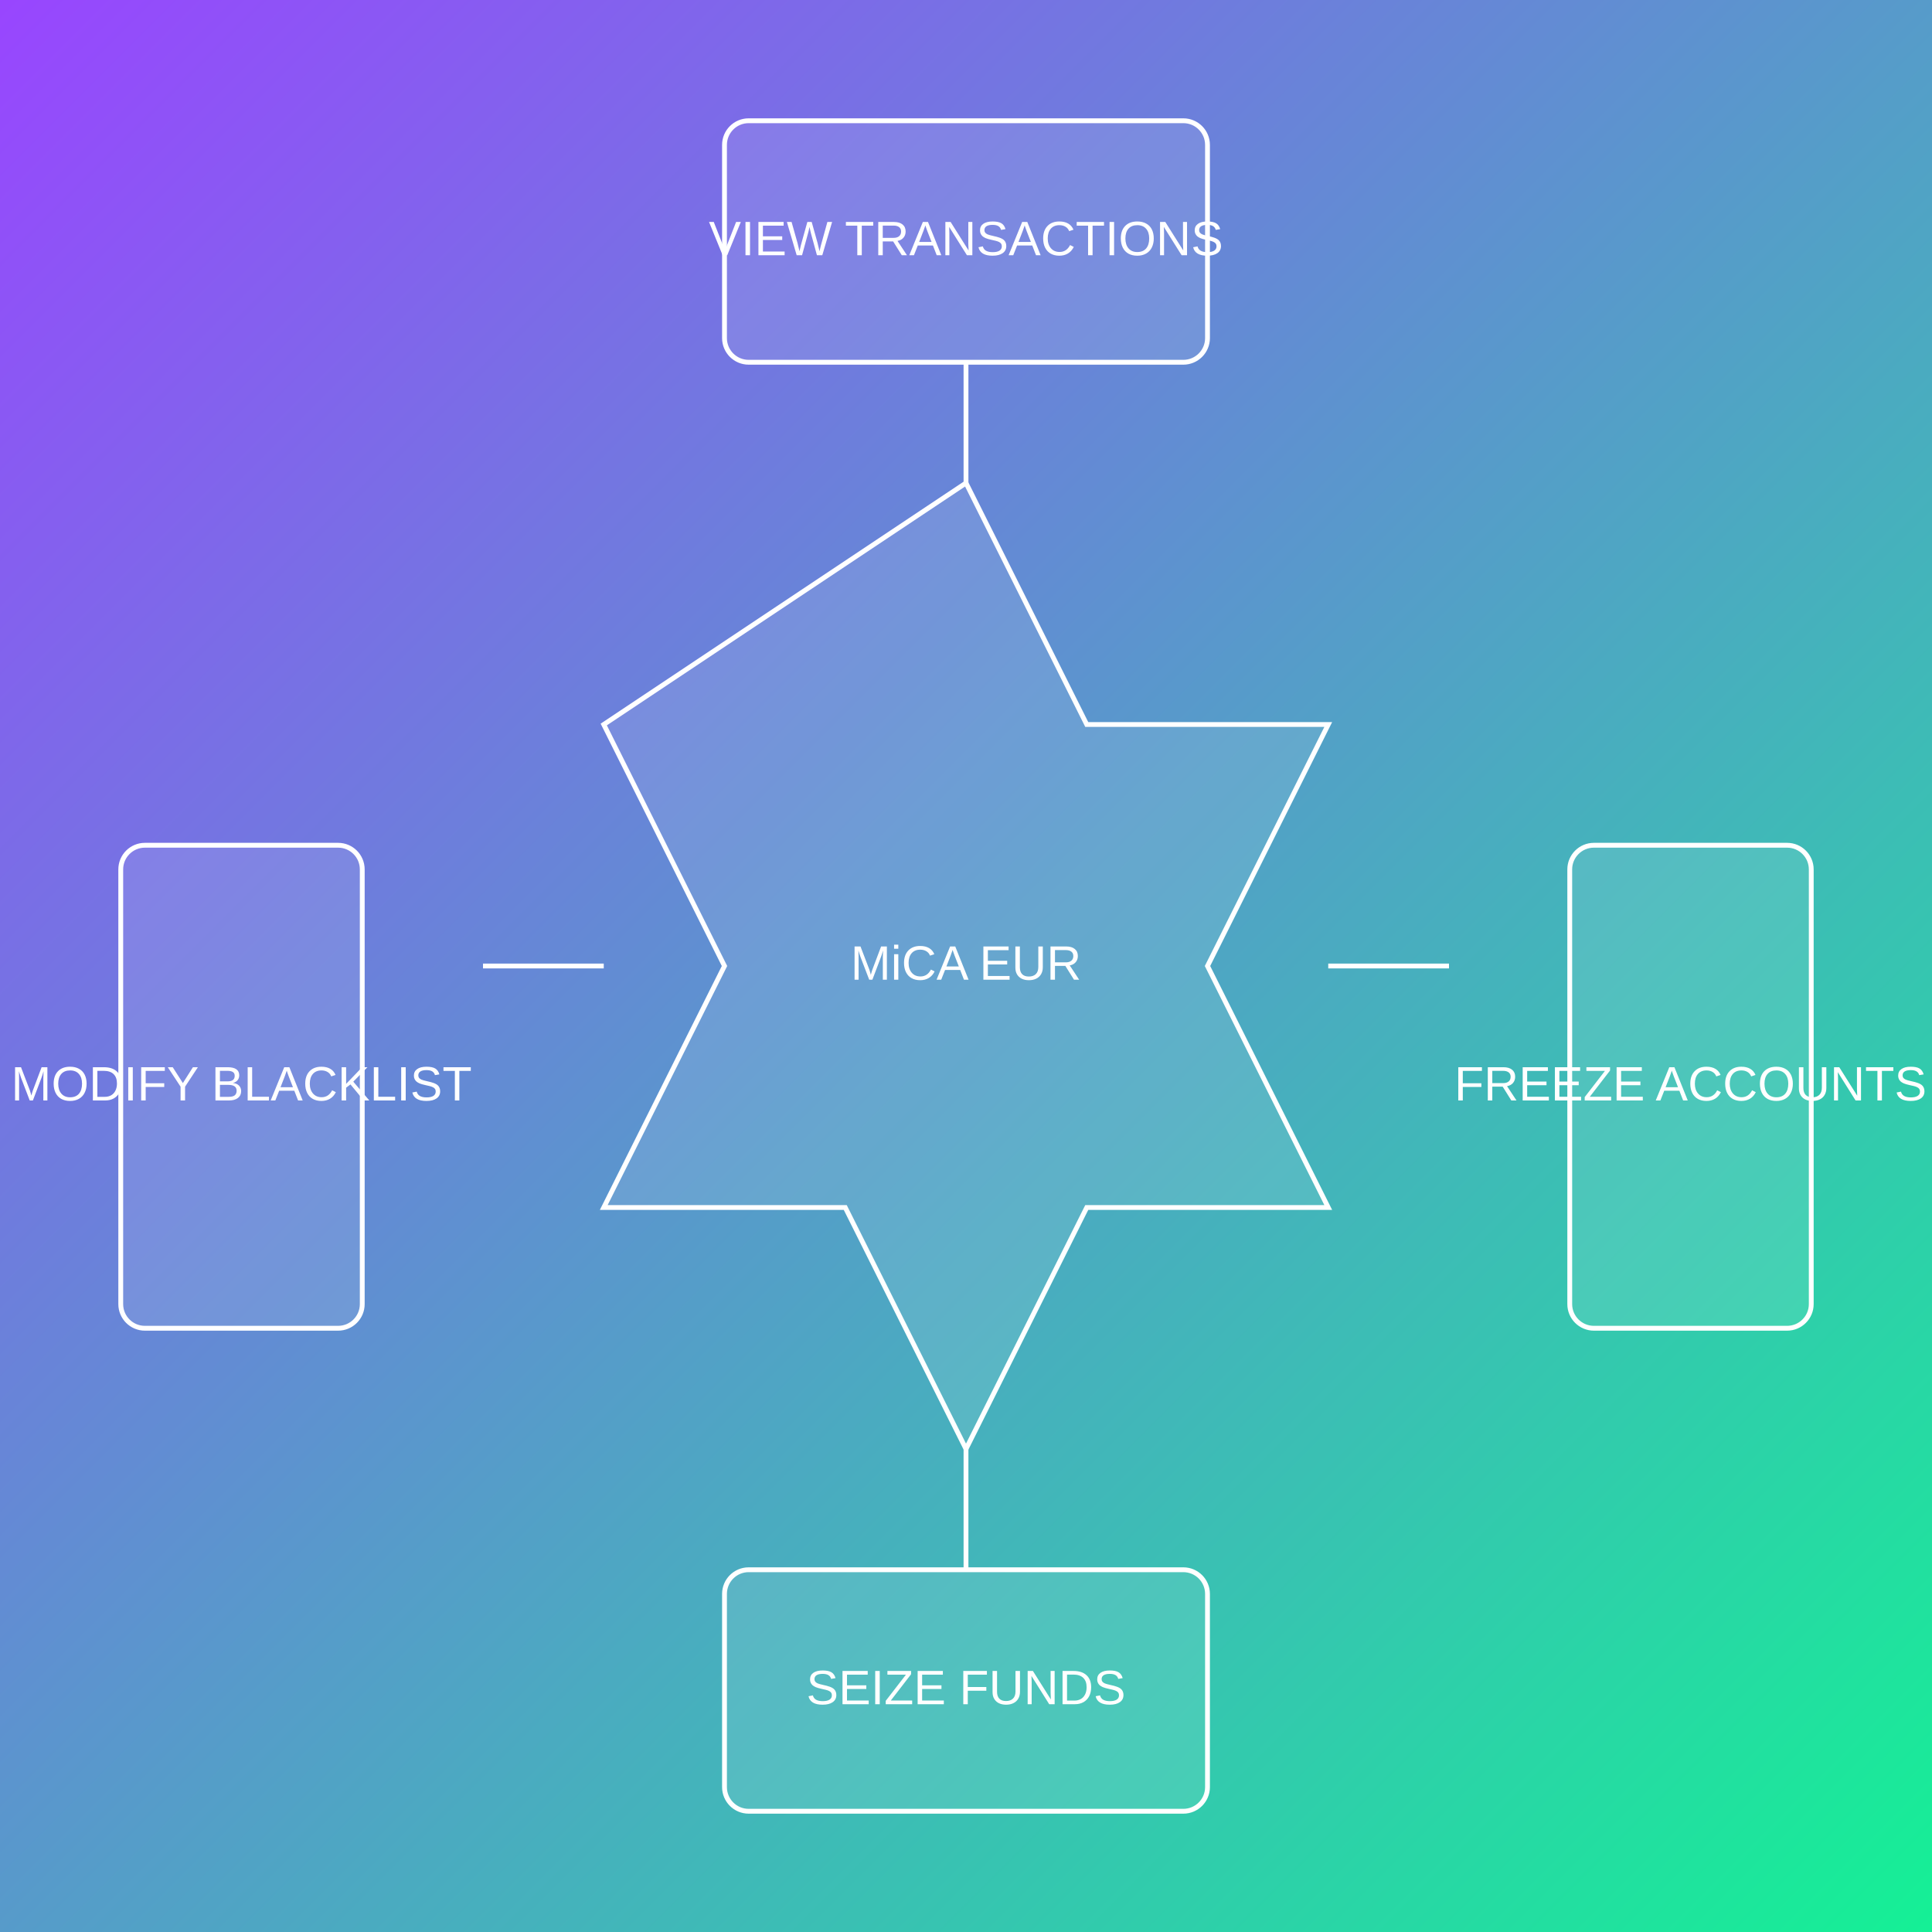
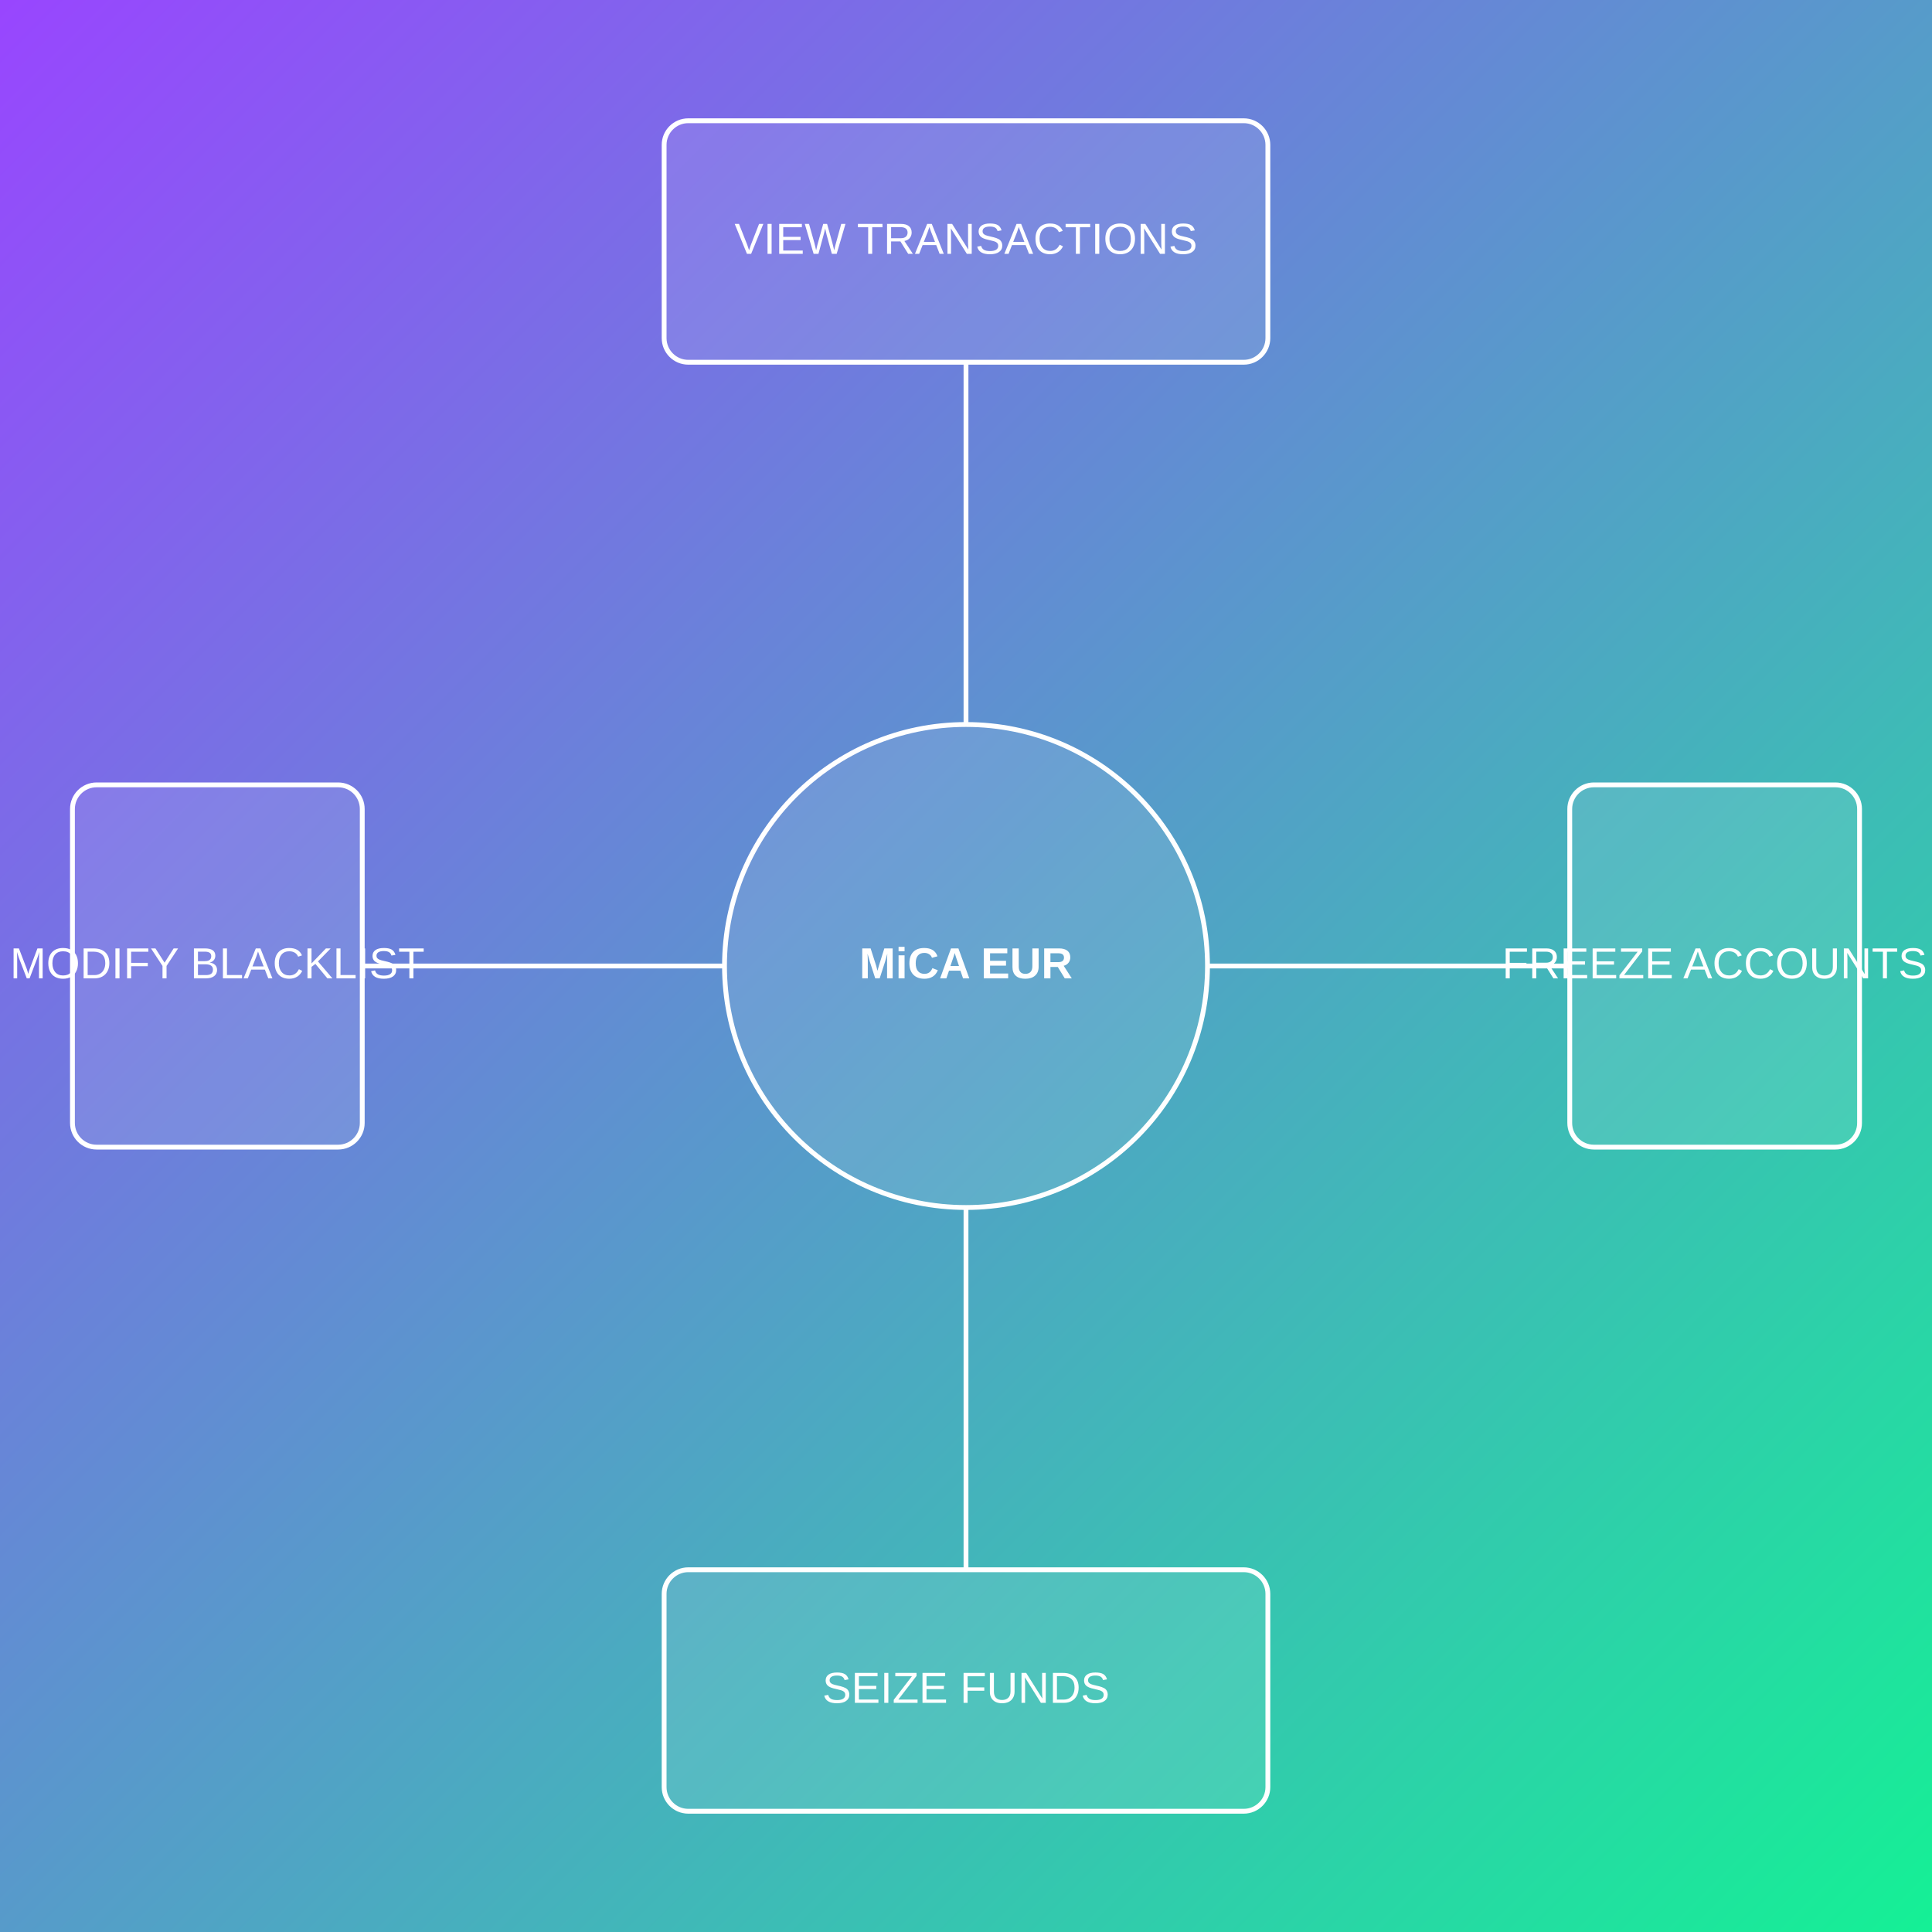
<svg xmlns="http://www.w3.org/2000/svg" width="800" height="800" viewBox="0 0 800 800">
  <defs>
    <linearGradient id="solanaGradient" x1="0%" y1="0%" x2="100%" y2="100%">
      <stop offset="0%" style="stop-color:#9945FF;stop-opacity:1" />
      <stop offset="100%" style="stop-color:#14F195;stop-opacity:1" />
    </linearGradient>
    <style>
      .text-label {
        font-family: 'Arial', sans-serif;
-         font-size: 20px;
+         font-size: 18px;
        fill: white;
        text-anchor: middle;
        dominant-baseline: middle;
      }
    </style>
  </defs>
  <rect width="800" height="800" fill="url(#solanaGradient)" />
-   <path d="M400 200 L450 300 L550 300 L500 400 L550 500 L450 500 L400 600 L350 500 L250 500 L300 400 L250 300 Z" fill="rgba(255, 255, 255, 0.1)" stroke="white" stroke-width="2" />
-   <text x="400" y="400" class="text-label">MiCA EUR</text>
-   <rect x="300" y="50" width="200" height="100" fill="rgba(255, 255, 255, 0.1)" stroke="white" stroke-width="2" rx="10" ry="10" />
-   <rect x="650" y="350" width="100" height="200" fill="rgba(255, 255, 255, 0.1)" stroke="white" stroke-width="2" rx="10" ry="10" />
-   <rect x="300" y="650" width="200" height="100" fill="rgba(255, 255, 255, 0.1)" stroke="white" stroke-width="2" rx="10" ry="10" />
-   <rect x="50" y="350" width="100" height="200" fill="rgba(255, 255, 255, 0.1)" stroke="white" stroke-width="2" rx="10" ry="10" />
+   <circle cx="400" cy="400" r="100" fill="rgba(255, 255, 255, 0.1)" stroke="white" stroke-width="2" />
+   <text x="400" y="400" class="text-label" font-weight="bold">MiCA EUR</text>
+   <rect x="275" y="50" width="250" height="100" fill="rgba(255, 255, 255, 0.1)" stroke="white" stroke-width="2" rx="10" ry="10" />
+   <rect x="650" y="325" width="120" height="150" fill="rgba(255, 255, 255, 0.1)" stroke="white" stroke-width="2" rx="10" ry="10" />
+   <rect x="275" y="650" width="250" height="100" fill="rgba(255, 255, 255, 0.1)" stroke="white" stroke-width="2" rx="10" ry="10" />
+   <rect x="30" y="325" width="120" height="150" fill="rgba(255, 255, 255, 0.1)" stroke="white" stroke-width="2" rx="10" ry="10" />
  <text x="400" y="100" class="text-label">VIEW TRANSACTIONS</text>
-   <text x="700" y="450" class="text-label">FREEZE ACCOUNTS</text>
+   <text x="710" y="400" class="text-label">FREEZE ACCOUNTS</text>
  <text x="400" y="700" class="text-label">SEIZE FUNDS</text>
-   <text x="100" y="450" class="text-label">MODIFY BLACKLIST</text>
-   <line x1="400" y1="200" x2="400" y2="150" stroke="white" stroke-width="2" />
-   <line x1="550" y1="400" x2="600" y2="400" stroke="white" stroke-width="2" />
-   <line x1="400" y1="600" x2="400" y2="650" stroke="white" stroke-width="2" />
-   <line x1="250" y1="400" x2="200" y2="400" stroke="white" stroke-width="2" />
+   <text x="90" y="400" class="text-label">MODIFY BLACKLIST</text>
+   <line x1="400" y1="300" x2="400" y2="150" stroke="white" stroke-width="2" />
+   <line x1="500" y1="400" x2="650" y2="400" stroke="white" stroke-width="2" />
+   <line x1="400" y1="500" x2="400" y2="650" stroke="white" stroke-width="2" />
+   <line x1="300" y1="400" x2="150" y2="400" stroke="white" stroke-width="2" />
</svg>
